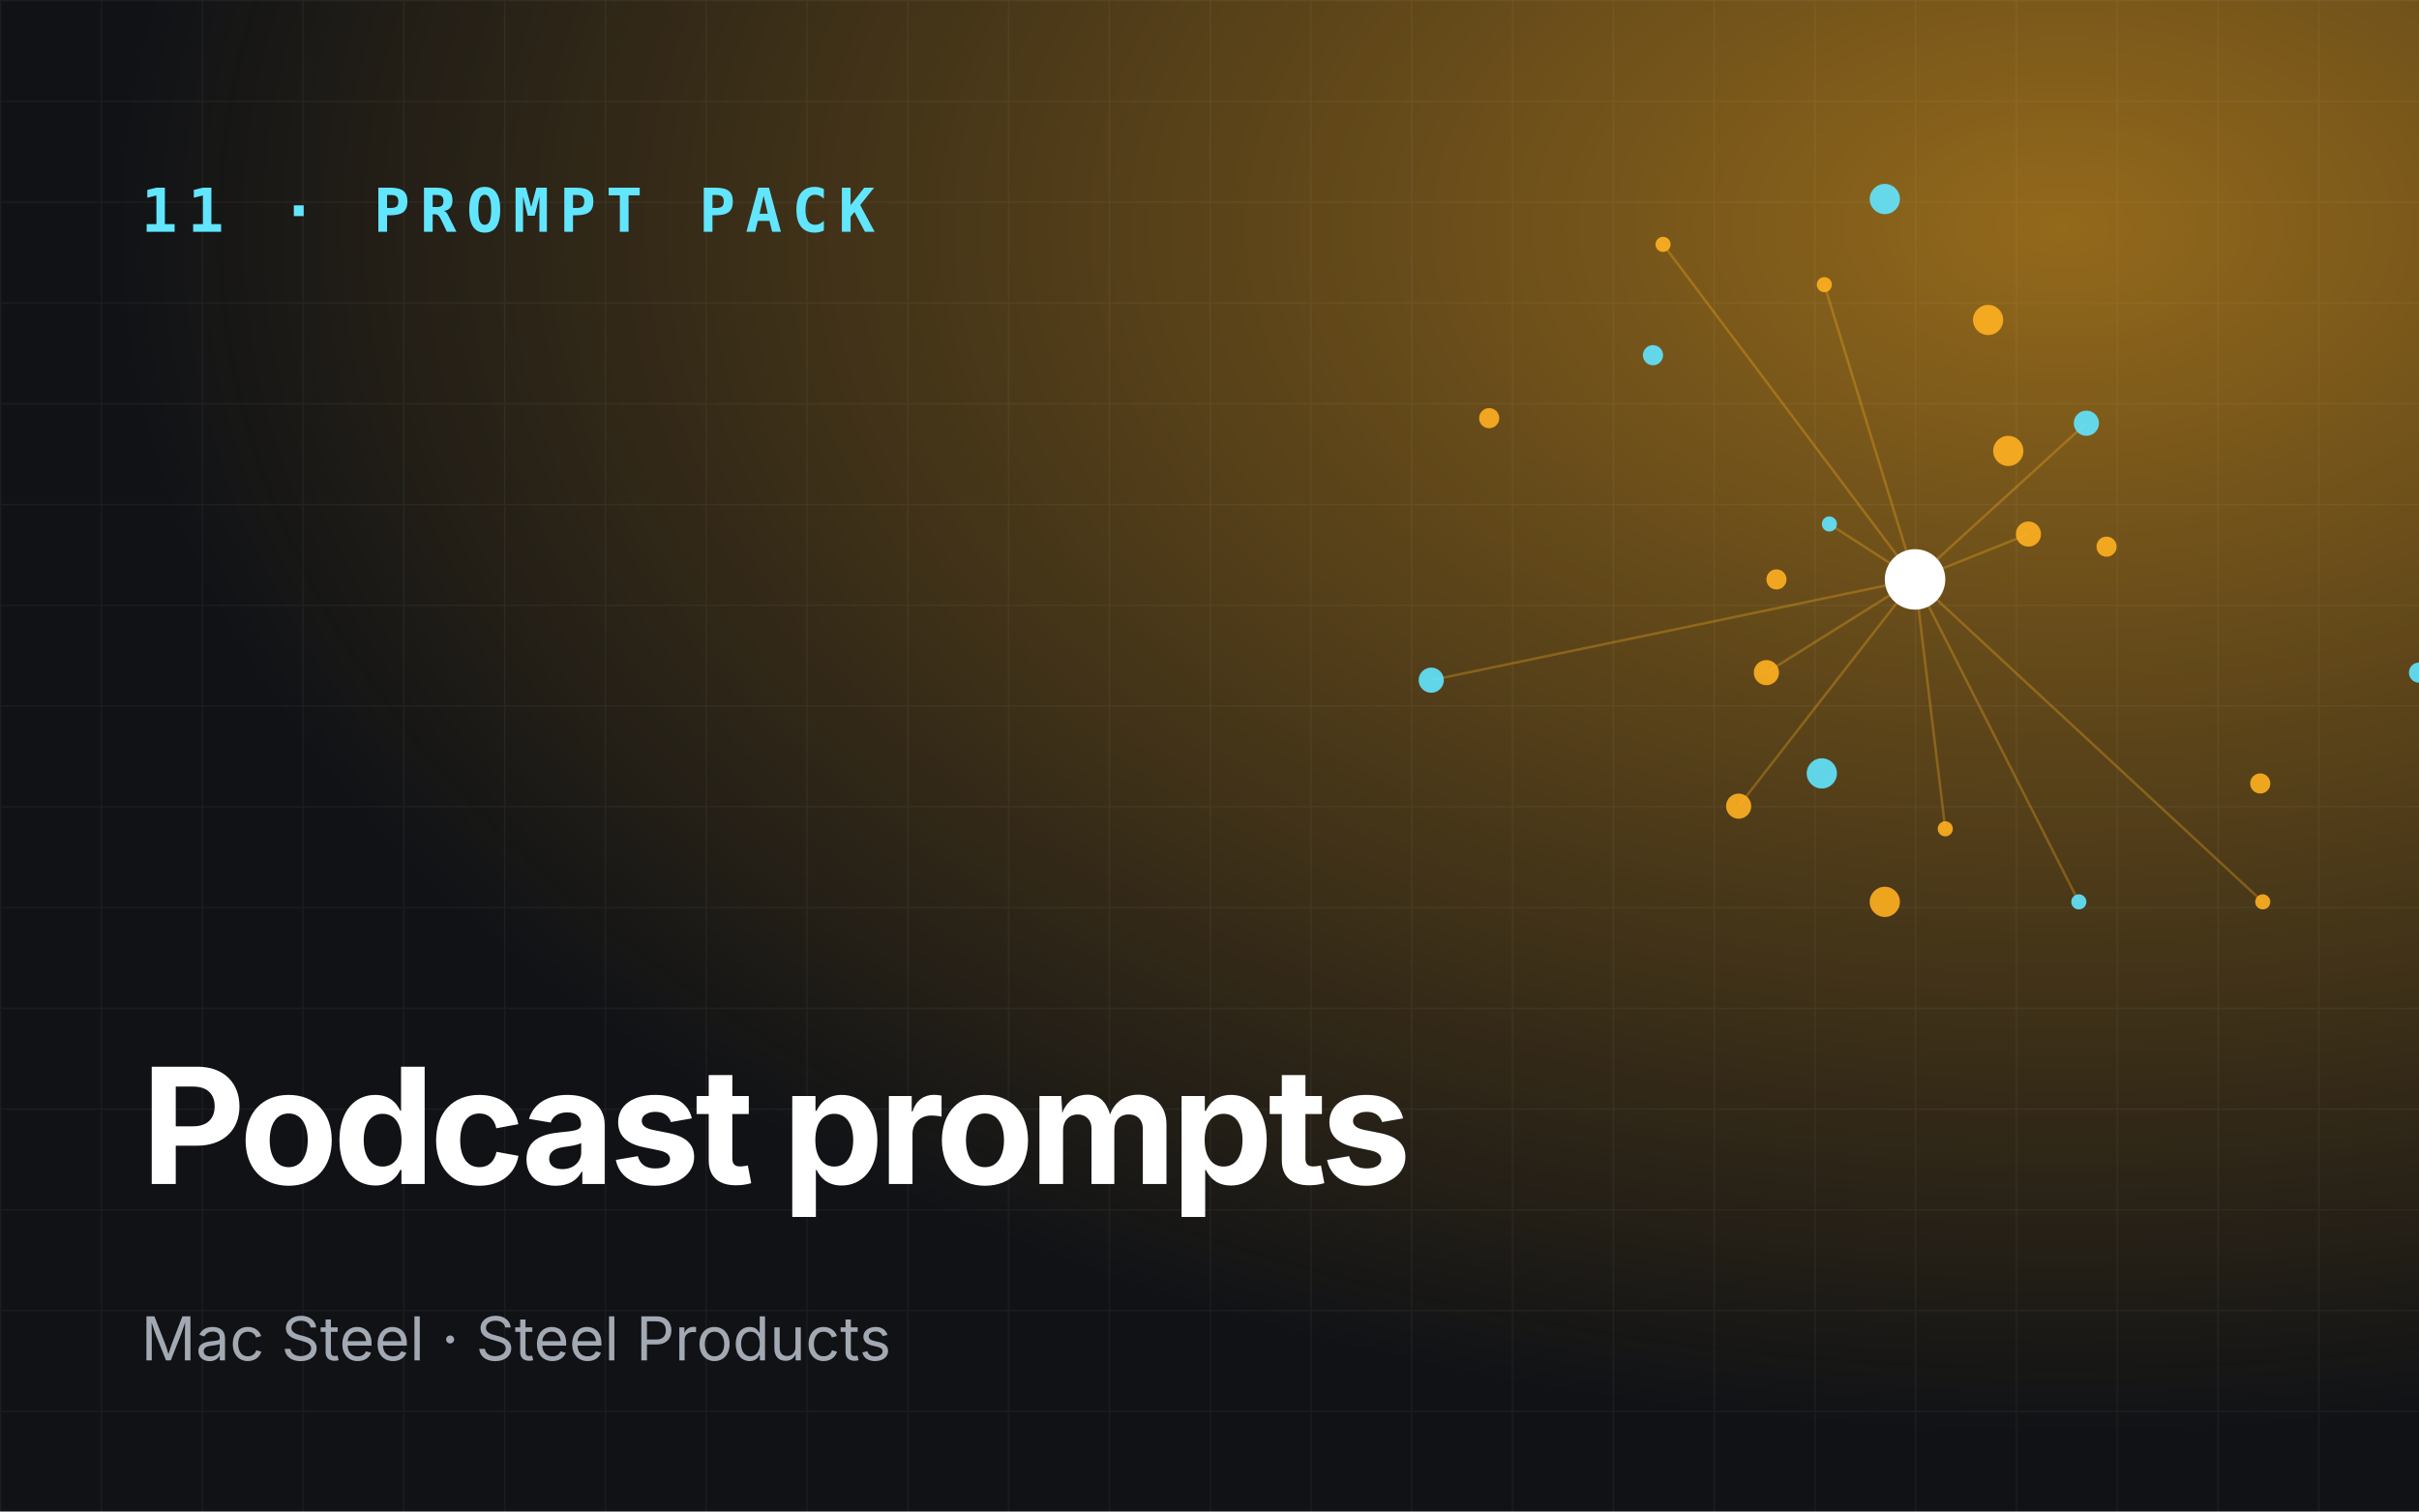
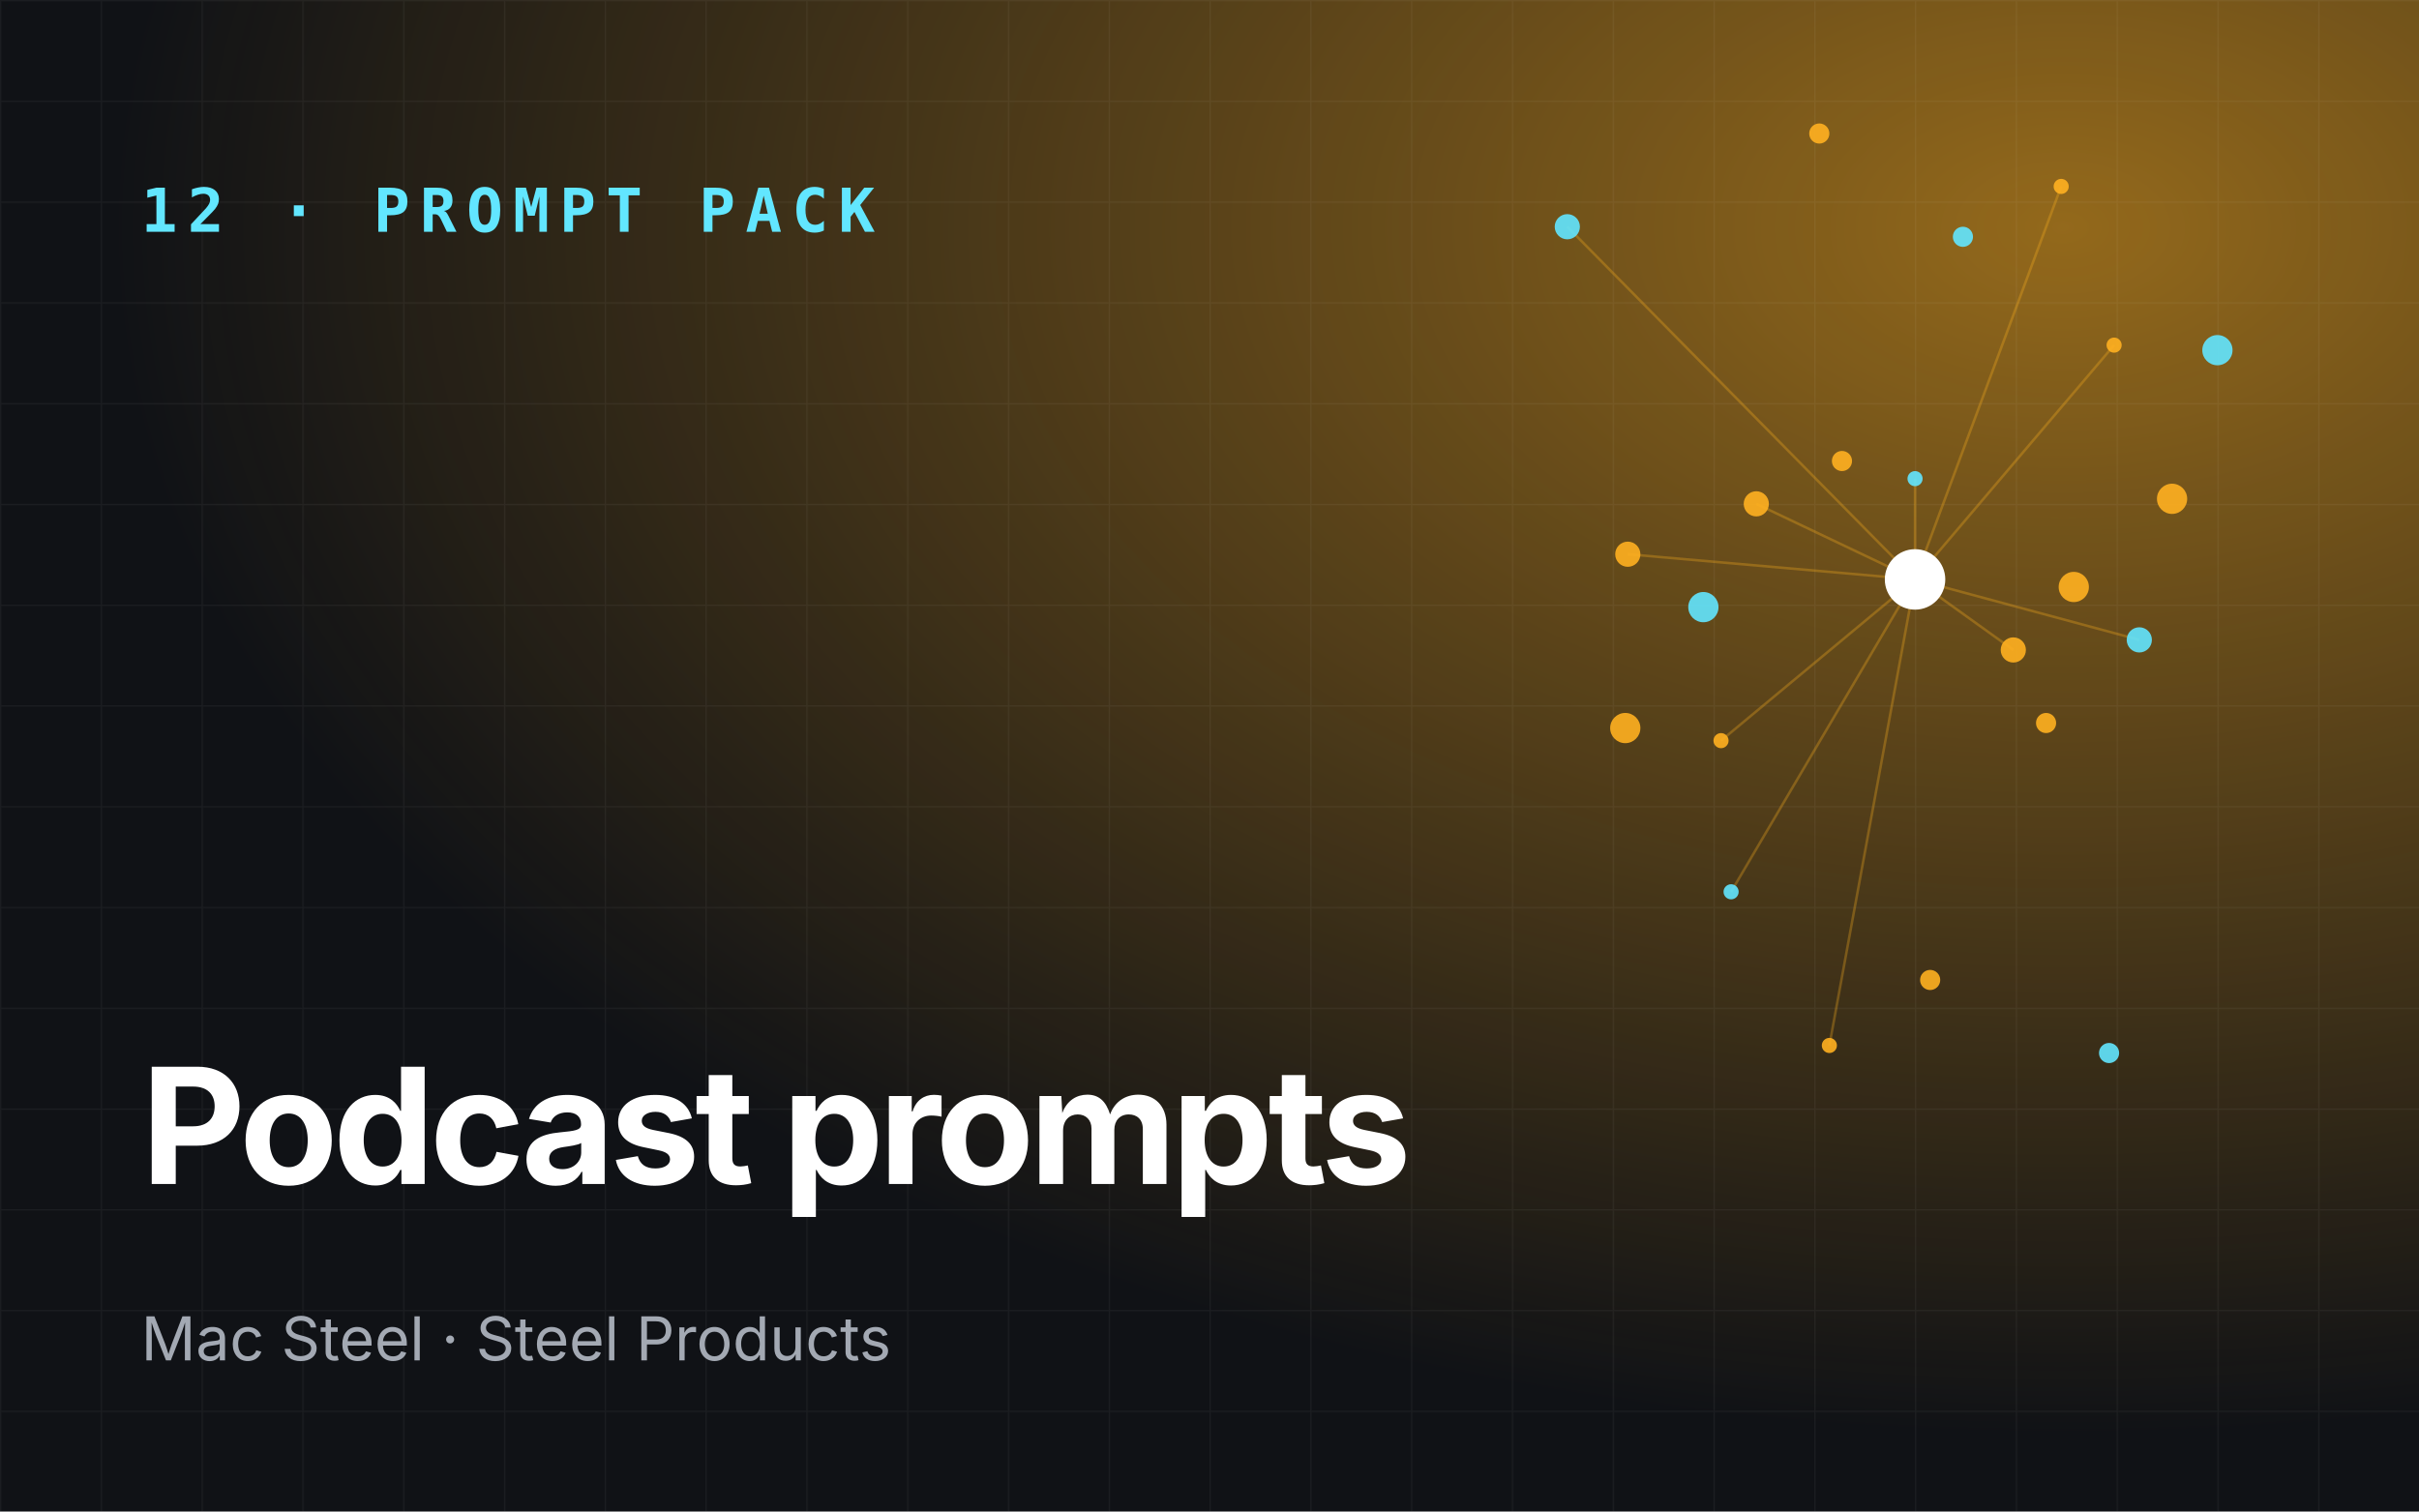
<svg xmlns="http://www.w3.org/2000/svg" viewBox="0 0 960 600" role="img" aria-label="Podcast prompts">
  <defs>
    <radialGradient id="g" cx="85%" cy="15%" r="80%">
      <stop offset="0" stop-color="#ffb020" stop-opacity=".55" />
      <stop offset="1" stop-color="#ffb020" stop-opacity="0" />
    </radialGradient>
    <pattern id="p" width="40" height="40" patternUnits="userSpaceOnUse">
      <path d="M40 0H0V40" fill="none" stroke="#fff" stroke-opacity=".05" />
    </pattern>
  </defs>
  <rect width="960" height="600" fill="#101216" />
  <rect width="960" height="600" fill="url(#g)" />
  <rect width="960" height="600" fill="url(#p)" />
-   <line x1="760" y1="230" x2="726" y2="208" stroke="#ffb020" stroke-opacity=".3" />
-   <line x1="760" y1="230" x2="690" y2="320" stroke="#ffb020" stroke-opacity=".3" />
-   <line x1="760" y1="230" x2="898" y2="358" stroke="#ffb020" stroke-opacity=".3" />
-   <line x1="760" y1="230" x2="828" y2="168" stroke="#ffb020" stroke-opacity=".3" />
-   <line x1="760" y1="230" x2="660" y2="97" stroke="#ffb020" stroke-opacity=".3" />
-   <line x1="760" y1="230" x2="701" y2="267" stroke="#ffb020" stroke-opacity=".3" />
-   <line x1="760" y1="230" x2="825" y2="358" stroke="#ffb020" stroke-opacity=".3" />
-   <line x1="760" y1="230" x2="805" y2="212" stroke="#ffb020" stroke-opacity=".3" />
-   <line x1="760" y1="230" x2="724" y2="113" stroke="#ffb020" stroke-opacity=".3" />
-   <line x1="760" y1="230" x2="568" y2="270" stroke="#ffb020" stroke-opacity=".3" />
-   <line x1="760" y1="230" x2="772" y2="329" stroke="#ffb020" stroke-opacity=".3" />
-   <circle cx="726" cy="208" r="3" fill="#62e6ff" opacity=".9" />
-   <circle cx="836" cy="217" r="4" fill="#ffb020" opacity=".9" />
-   <circle cx="690" cy="320" r="5" fill="#ffb020" opacity=".9" />
-   <circle cx="748" cy="79" r="6" fill="#62e6ff" opacity=".9" />
-   <circle cx="898" cy="358" r="3" fill="#ffb020" opacity=".9" />
-   <circle cx="705" cy="230" r="4" fill="#ffb020" opacity=".9" />
-   <circle cx="828" cy="168" r="5" fill="#62e6ff" opacity=".9" />
-   <circle cx="748" cy="358" r="6" fill="#ffb020" opacity=".9" />
-   <circle cx="660" cy="97" r="3" fill="#ffb020" opacity=".9" />
-   <circle cx="960" cy="267" r="4" fill="#62e6ff" opacity=".9" />
-   <circle cx="701" cy="267" r="5" fill="#ffb020" opacity=".9" />
-   <circle cx="789" cy="127" r="6" fill="#ffb020" opacity=".9" />
-   <circle cx="825" cy="358" r="3" fill="#62e6ff" opacity=".9" />
-   <circle cx="591" cy="166" r="4" fill="#ffb020" opacity=".9" />
-   <circle cx="805" cy="212" r="5" fill="#ffb020" opacity=".9" />
-   <circle cx="723" cy="307" r="6" fill="#62e6ff" opacity=".9" />
-   <circle cx="724" cy="113" r="3" fill="#ffb020" opacity=".9" />
-   <circle cx="897" cy="311" r="4" fill="#ffb020" opacity=".9" />
-   <circle cx="568" cy="270" r="5" fill="#62e6ff" opacity=".9" />
-   <circle cx="797" cy="179" r="6" fill="#ffb020" opacity=".9" />
-   <circle cx="772" cy="329" r="3" fill="#ffb020" opacity=".9" />
-   <circle cx="656" cy="141" r="4" fill="#62e6ff" opacity=".9" />
+   <line x1="760" y1="230" x2="760" y2="190" stroke="#ffb020" stroke-opacity=".3" />
+   <line x1="760" y1="230" x2="646" y2="220" stroke="#ffb020" stroke-opacity=".3" />
+   <line x1="760" y1="230" x2="726" y2="415" stroke="#ffb020" stroke-opacity=".3" />
+   <line x1="760" y1="230" x2="849" y2="254" stroke="#ffb020" stroke-opacity=".3" />
+   <line x1="760" y1="230" x2="818" y2="74" stroke="#ffb020" stroke-opacity=".3" />
+   <line x1="760" y1="230" x2="697" y2="200" stroke="#ffb020" stroke-opacity=".3" />
+   <line x1="760" y1="230" x2="687" y2="354" stroke="#ffb020" stroke-opacity=".3" />
+   <line x1="760" y1="230" x2="799" y2="258" stroke="#ffb020" stroke-opacity=".3" />
+   <line x1="760" y1="230" x2="839" y2="137" stroke="#ffb020" stroke-opacity=".3" />
+   <line x1="760" y1="230" x2="622" y2="90" stroke="#ffb020" stroke-opacity=".3" />
+   <line x1="760" y1="230" x2="683" y2="294" stroke="#ffb020" stroke-opacity=".3" />
+   <circle cx="760" cy="190" r="3" fill="#62e6ff" opacity=".9" />
+   <circle cx="812" cy="287" r="4" fill="#ffb020" opacity=".9" />
+   <circle cx="646" cy="220" r="5" fill="#ffb020" opacity=".9" />
+   <circle cx="880" cy="139" r="6" fill="#62e6ff" opacity=".9" />
+   <circle cx="726" cy="415" r="3" fill="#ffb020" opacity=".9" />
+   <circle cx="731" cy="183" r="4" fill="#ffb020" opacity=".9" />
+   <circle cx="849" cy="254" r="5" fill="#62e6ff" opacity=".9" />
+   <circle cx="645" cy="289" r="6" fill="#ffb020" opacity=".9" />
+   <circle cx="818" cy="74" r="3" fill="#ffb020" opacity=".9" />
+   <circle cx="837" cy="418" r="4" fill="#62e6ff" opacity=".9" />
+   <circle cx="697" cy="200" r="5" fill="#ffb020" opacity=".9" />
+   <circle cx="862" cy="198" r="6" fill="#ffb020" opacity=".9" />
+   <circle cx="687" cy="354" r="3" fill="#62e6ff" opacity=".9" />
+   <circle cx="722" cy="53" r="4" fill="#ffb020" opacity=".9" />
+   <circle cx="799" cy="258" r="5" fill="#ffb020" opacity=".9" />
+   <circle cx="676" cy="241" r="6" fill="#62e6ff" opacity=".9" />
+   <circle cx="839" cy="137" r="3" fill="#ffb020" opacity=".9" />
+   <circle cx="766" cy="389" r="4" fill="#ffb020" opacity=".9" />
+   <circle cx="622" cy="90" r="5" fill="#62e6ff" opacity=".9" />
+   <circle cx="823" cy="233" r="6" fill="#ffb020" opacity=".9" />
+   <circle cx="683" cy="294" r="3" fill="#ffb020" opacity=".9" />
+   <circle cx="779" cy="94" r="4" fill="#62e6ff" opacity=".9" />
  <circle cx="760" cy="230" r="12" fill="#fff" />
-   <text x="56" y="92" font-family="JetBrains Mono,monospace" font-size="24" font-weight="700" fill="#62e6ff" letter-spacing="4">11 · PROMPT PACK</text>
+   <text x="56" y="92" font-family="JetBrains Mono,monospace" font-size="24" font-weight="700" fill="#62e6ff" letter-spacing="4">12 · PROMPT PACK</text>
  <text x="56" y="470" font-family="Space Grotesk,Inter,sans-serif" font-size="64" font-weight="700" fill="#fff" letter-spacing="-2">
    <tspan x="56" dy="0">Podcast prompts</tspan>
  </text>
  <text x="56" y="540" font-family="Inter,sans-serif" font-size="24" fill="#a3a9b3">Mac Steel · Steel Products</text>
</svg>
